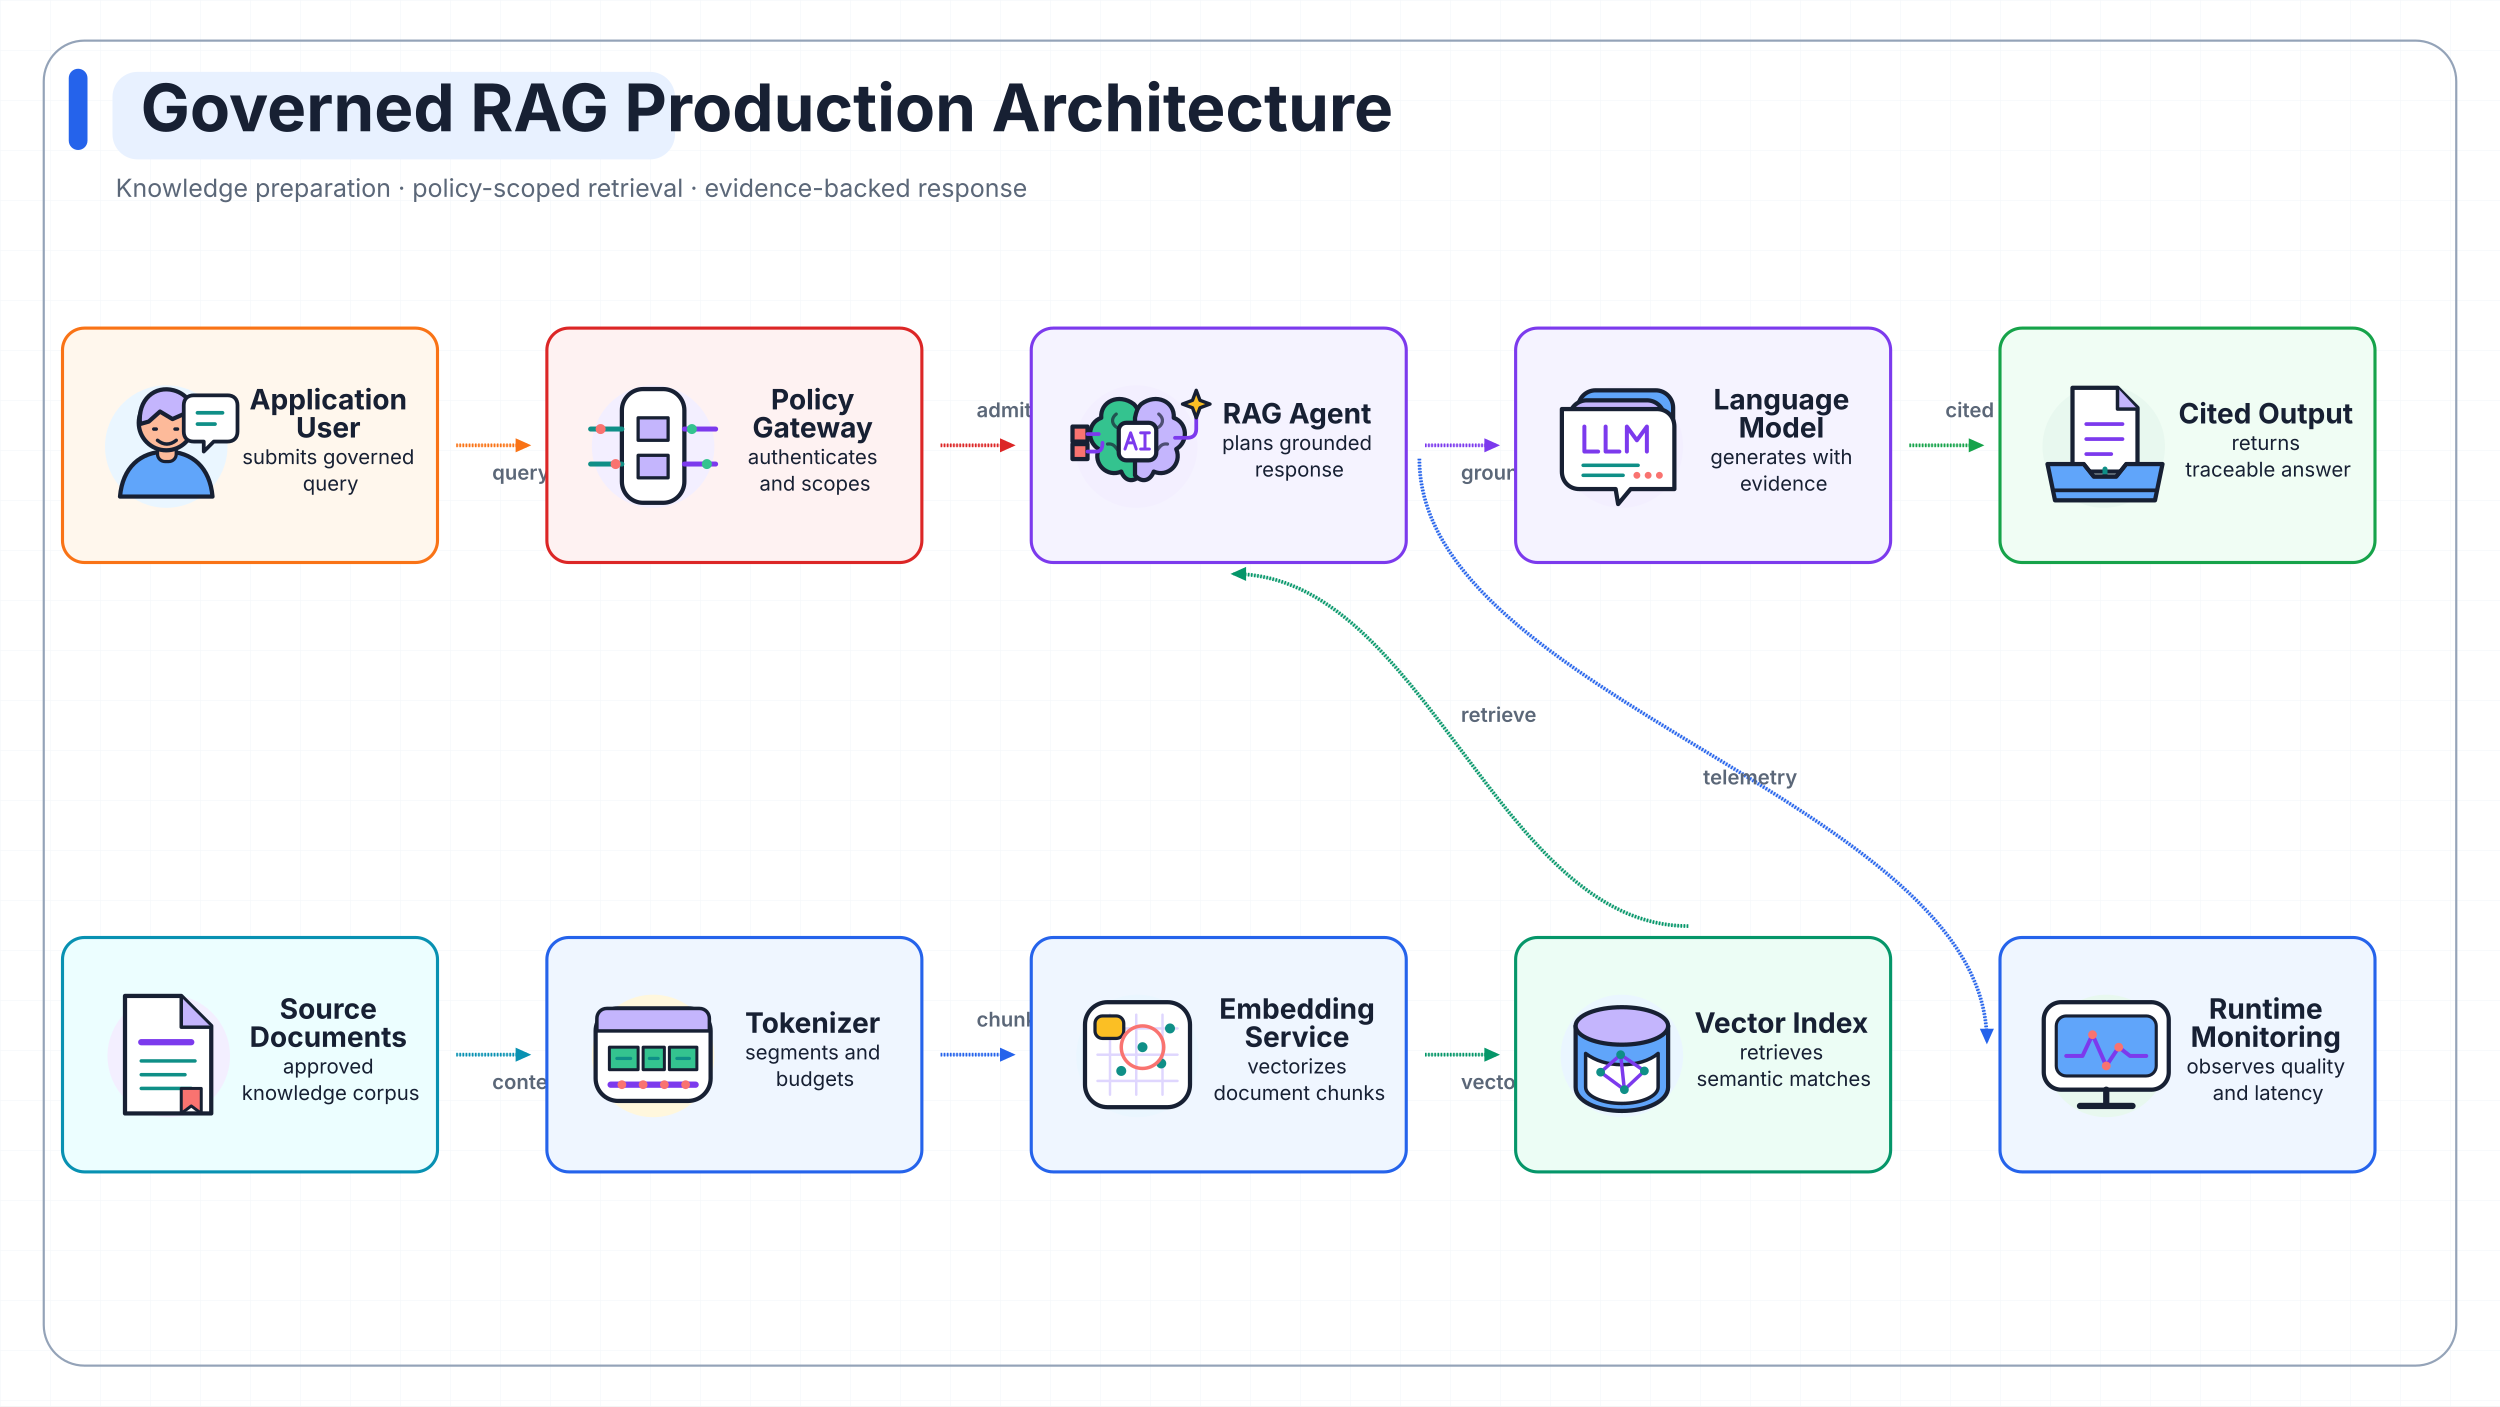
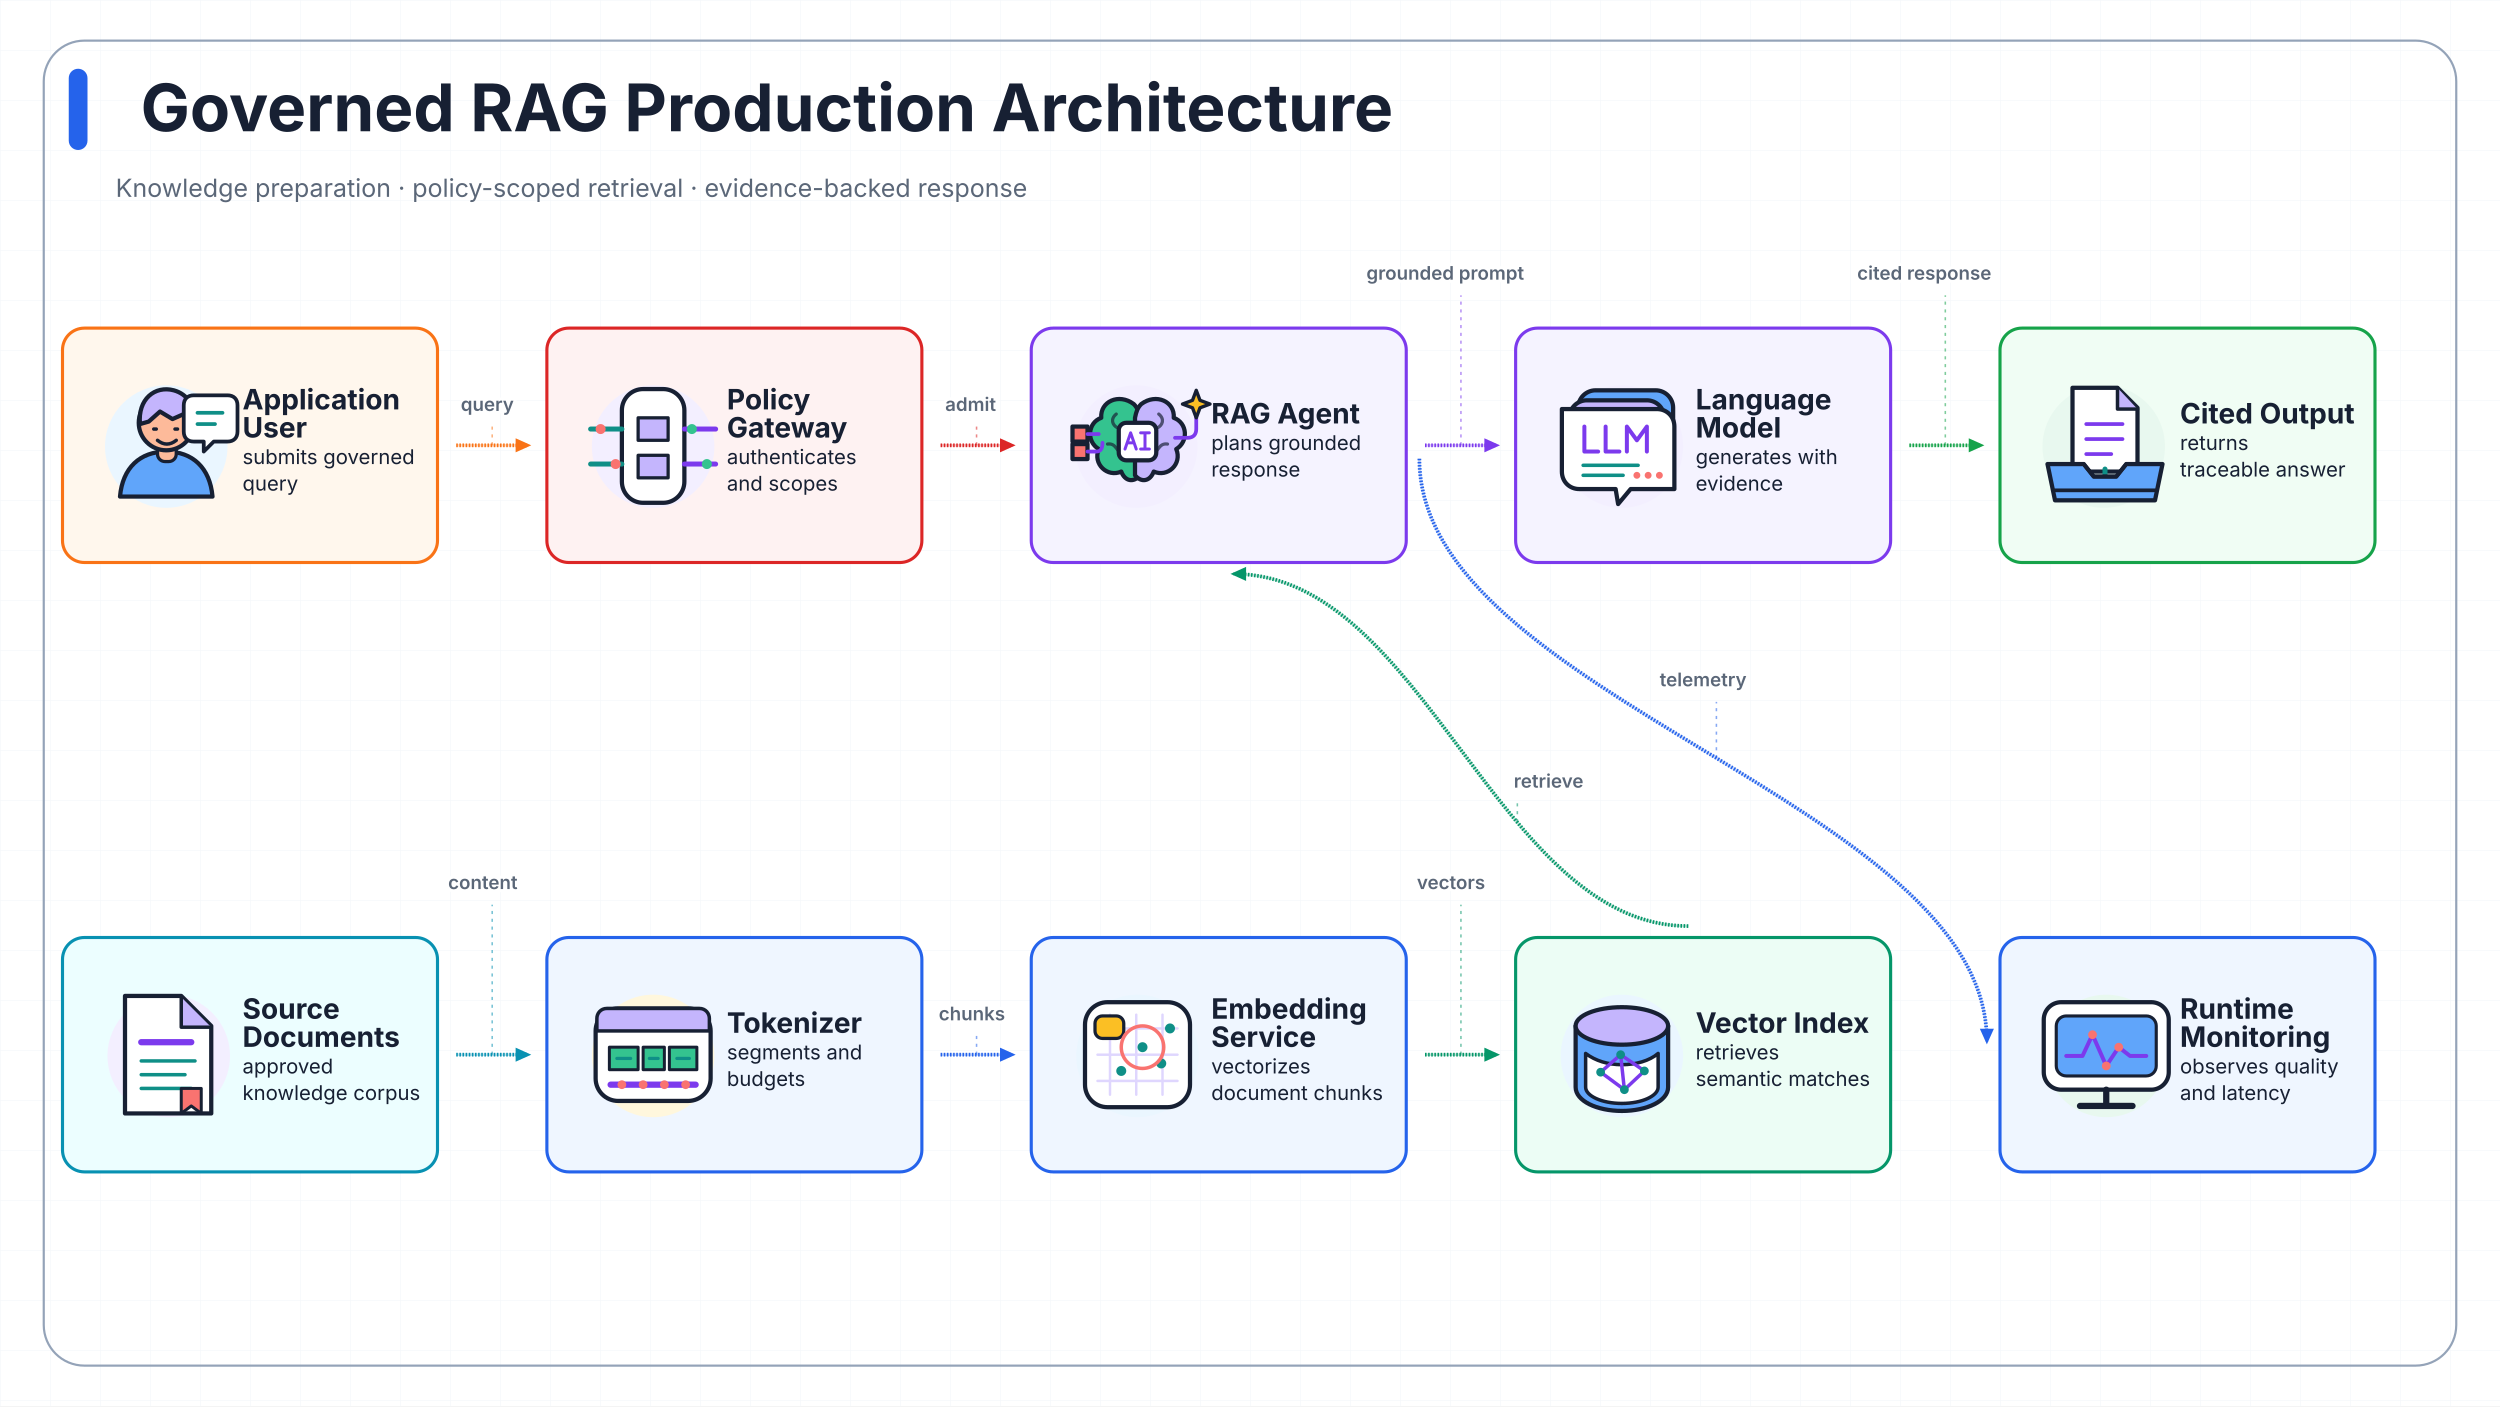
- <svg xmlns="http://www.w3.org/2000/svg" width="1600" height="900" viewBox="0 0 1600 900" role="img" aria-labelledby="diagram-title diagram-desc" data-motion-profile="showcase-v1" data-motion-sequence="staged" data-motion-edge="packet-flow" data-motion-node="icon-performance" data-motion-group="none" data-motion-title="highlight-sweep" data-motion-reduced="static" data-icon-system="illustrated" data-icon-system-version="2.5.0">
+ <svg xmlns="http://www.w3.org/2000/svg" width="1600" height="900" viewBox="0 0 1600 900" role="img" aria-labelledby="diagram-title diagram-desc" lang="en" xml:lang="en" data-locale="en" data-motion-profile="showcase-v1" data-motion-sequence="staged" data-motion-edge="packet-flow" data-motion-node="icon-performance" data-motion-group="none" data-motion-title="highlight-sweep" data-motion-reduced="static" data-icon-system="illustrated" data-icon-system-version="2.5.0">
  <style>
  .title { font: 700 42px ui-sans-serif, system-ui, -apple-system, BlinkMacSystemFont, "Segoe UI", sans-serif; letter-spacing: 0; }
  .subtitle { font: 400 16px ui-sans-serif, system-ui, -apple-system, BlinkMacSystemFont, "Segoe UI", sans-serif; }
  .node-title { font: 700 18px ui-sans-serif, system-ui, -apple-system, BlinkMacSystemFont, "Segoe UI", sans-serif; }
  .node-caption { font: 400 13px ui-sans-serif, system-ui, -apple-system, BlinkMacSystemFont, "Segoe UI", sans-serif; opacity: 0.84; }
  .group-label { font: 700 14px ui-sans-serif, system-ui, -apple-system, BlinkMacSystemFont, "Segoe UI", sans-serif; text-transform: uppercase; letter-spacing: 0.08em; }
-   .edge-label { font: 600 13px ui-sans-serif, system-ui, -apple-system, BlinkMacSystemFont, "Segoe UI", sans-serif; }
+   .edge-label { font: 600 12px ui-sans-serif, system-ui, -apple-system, BlinkMacSystemFont, "Segoe UI", sans-serif; paint-order: stroke; stroke: #ffffff; stroke-width: 4px; stroke-linejoin: round; }
  .step-label { font: 700 12px ui-sans-serif, system-ui, -apple-system, BlinkMacSystemFont, "Segoe UI", sans-serif; }
  .edge-flow { stroke-linecap: round; }
  .edge-draw, .edge-base { stroke-linecap: butt; stroke-linejoin: round; }
  .edge-particle { filter: url(#particle-glow); }
  .edge-arrow-particle { filter: url(#particle-glow); }
  .semantic-icon { vector-effect: non-scaling-stroke; }
  .semantic-icon-breathe { transform-box: fill-box; transform-origin: center; animation: semanticIconBreathe 2.8s ease-in-out infinite; }
  .icon-breathe-halo { pointer-events: none; filter: url(#particle-glow); }
  .node-glow, .node-burst { pointer-events: none; }
  #title-accent { transform-origin: 50px 70px; animation: titlePulse 4.8s ease-in-out infinite; }
  #title-highlight { transform-origin: 252px 74px; animation: titleSlide 5.6s ease-in-out infinite; }
  @keyframes titlePulse { 0%, 100% { opacity: 0.76; } 50% { opacity: 1; } }
  @keyframes titleSlide { 0%, 100% { transform: translateX(0); opacity: 0.9; } 50% { transform: translateX(8px); opacity: 1; } }
  @keyframes semanticIconBreathe { 0%, 100% { transform: scale(0.96); opacity: 0.72; } 50% { transform: scale(1.08); opacity: 1; } }
  @media (prefers-reduced-motion: reduce) {
    #title-accent, #title-highlight, .semantic-icon-breathe { animation: none; }
  }
</style>
  <rect width="100%" height="100%" fill="#ffffff" />
  <defs>
    <filter id="soft-glow" x="-40%" y="-40%" width="180%" height="180%">
      <feGaussianBlur stdDeviation="5" result="blur" />
      <feMerge>
        <feMergeNode in="blur" />
        <feMergeNode in="SourceGraphic" />
      </feMerge>
    </filter>
    <filter id="particle-glow" x="-80%" y="-80%" width="260%" height="260%">
      <feGaussianBlur stdDeviation="2.6" result="blur" />
      <feMerge>
        <feMergeNode in="blur" />
        <feMergeNode in="SourceGraphic" />
      </feMerge>
    </filter>
    <pattern id="grid" width="32" height="32" patternUnits="userSpaceOnUse">
      <path d="M 32 0 L 0 0 0 32" fill="none" stroke="#edf2f7" stroke-width="1" />
    </pattern>
  </defs>
  <rect width="100%" height="100%" fill="url(#grid)" opacity="0.52" />
  <rect x="28" y="26" width="1544" height="848" rx="26" fill="none" stroke="#94a3b8" stroke-width="1.4" opacity="1.00" />
  <rect id="title-accent" x="44" y="44" width="12" height="52" rx="6" fill="#2563eb" style="animation:none" />
-   <rect id="title-highlight" x="72" y="46" width="360" height="56" rx="16" fill="#e8f1ff" style="animation:none" />
+   <rect id="title-highlight" x="72" y="46" width="360" height="56" rx="16" fill="#e8f1ff" opacity="0" style="animation:none" />
  <text id="main-title" x="90" y="84" class="title" fill="#172033" opacity="1">
  Governed RAG Production Architecture
</text>
  <text x="74" y="126" class="subtitle" fill="#5b6778" opacity="1">
  Knowledge preparation · policy-scoped retrieval · evidence-backed response
</text>
  <defs>
    <marker id="arrow-1" markerWidth="12" markerHeight="12" viewBox="0 0 12 12" refX="9" refY="6" orient="auto" markerUnits="userSpaceOnUse">
      <path d="M 1 1.5 L 11 6 L 1 10.5 z" fill="#f97316" />
    </marker>
  </defs>
-   <g class="edge" data-role="actor">
+   <g class="edge" data-role="actor" data-source="user" data-target="gateway" data-label-placement="placed" data-expected-label="query" data-direction="forward" data-relation-id="@edge:0">
    <path class="edge-base" d="M 292.0 285.0 C 332.0 285.0, 298.0 285.0, 338.0 285.0" fill="none" stroke="#f97316" stroke-width="1.7" opacity="0.24" />
    <path class="edge-draw" d="M 292.0 285.0 C 332.0 285.0, 298.0 285.0, 338.0 285.0" fill="none" stroke="#f97316" stroke-width="2.4" pathLength="1" stroke-dasharray="1" stroke-dashoffset="0" marker-end="url(#arrow-1)" />
-     <text x="315.0" y="307.0" class="edge-label" fill="#5b6778" opacity="1">
+     <path class="edge-label-leader" d="M 315.0 285.0 L 315.0 273.0" fill="none" stroke="#f97316" stroke-width="1" stroke-dasharray="2 3" opacity="0.55" pointer-events="none" />
+     <text x="294.9" y="263.0" class="edge-label" fill="#5b6778" opacity="1">
    query
  </text>
  </g>
  <defs>
    <marker id="arrow-2" markerWidth="12" markerHeight="12" viewBox="0 0 12 12" refX="9" refY="6" orient="auto" markerUnits="userSpaceOnUse">
      <path d="M 1 1.5 L 11 6 L 1 10.5 z" fill="#dc2626" />
    </marker>
  </defs>
-   <g class="edge" data-role="risk">
+   <g class="edge" data-role="risk" data-source="gateway" data-target="agent" data-label-placement="placed" data-expected-label="admit" data-direction="forward" data-relation-id="@edge:1">
    <path class="edge-base" d="M 602.0 285.0 C 642.0 285.0, 608.0 285.0, 648.0 285.0" fill="none" stroke="#dc2626" stroke-width="1.7" opacity="0.24" />
    <path class="edge-draw" d="M 602.0 285.0 C 642.0 285.0, 608.0 285.0, 648.0 285.0" fill="none" stroke="#dc2626" stroke-width="2.4" pathLength="1" stroke-dasharray="1" stroke-dashoffset="0" marker-end="url(#arrow-2)" />
-     <text x="625.0" y="267.0" class="edge-label" fill="#5b6778" opacity="1">
+     <path class="edge-label-leader" d="M 625.0 285.0 L 625.0 273.0" fill="none" stroke="#dc2626" stroke-width="1" stroke-dasharray="2 3" opacity="0.55" pointer-events="none" />
+     <text x="604.9" y="263.0" class="edge-label" fill="#5b6778" opacity="1">
    admit
  </text>
  </g>
  <defs>
    <marker id="arrow-3" markerWidth="12" markerHeight="12" viewBox="0 0 12 12" refX="9" refY="6" orient="auto" markerUnits="userSpaceOnUse">
      <path d="M 1 1.5 L 11 6 L 1 10.5 z" fill="#7c3aed" />
    </marker>
  </defs>
-   <g class="edge" data-role="agent">
+   <g class="edge" data-role="agent" data-source="agent" data-target="model" data-label-placement="placed" data-expected-label="grounded prompt" data-direction="forward" data-relation-id="@edge:2">
    <path class="edge-base" d="M 912.0 285.0 C 952.0 285.0, 918.0 285.0, 958.0 285.0" fill="none" stroke="#7c3aed" stroke-width="1.7" opacity="0.24" />
    <path class="edge-draw" d="M 912.0 285.0 C 952.0 285.0, 918.0 285.0, 958.0 285.0" fill="none" stroke="#7c3aed" stroke-width="2.4" pathLength="1" stroke-dasharray="1" stroke-dashoffset="0" marker-end="url(#arrow-3)" />
-     <text x="935.0" y="307.0" class="edge-label" fill="#5b6778" opacity="1">
+     <path class="edge-label-leader" d="M 935.0 285.0 L 935.0 189.0" fill="none" stroke="#7c3aed" stroke-width="1" stroke-dasharray="2 3" opacity="0.55" pointer-events="none" />
+     <text x="874.5" y="179.0" class="edge-label" fill="#5b6778" opacity="1">
    grounded prompt
  </text>
  </g>
  <defs>
    <marker id="arrow-4" markerWidth="12" markerHeight="12" viewBox="0 0 12 12" refX="9" refY="6" orient="auto" markerUnits="userSpaceOnUse">
      <path d="M 1 1.5 L 11 6 L 1 10.5 z" fill="#16a34a" />
    </marker>
  </defs>
-   <g class="edge" data-role="output">
+   <g class="edge" data-role="output" data-source="model" data-target="output" data-label-placement="placed" data-expected-label="cited response" data-direction="forward" data-relation-id="@edge:3">
    <path class="edge-base" d="M 1222.0 285.0 C 1262.0 285.0, 1228.0 285.0, 1268.0 285.0" fill="none" stroke="#16a34a" stroke-width="1.7" opacity="0.24" />
    <path class="edge-draw" d="M 1222.0 285.0 C 1262.0 285.0, 1228.0 285.0, 1268.0 285.0" fill="none" stroke="#16a34a" stroke-width="2.4" pathLength="1" stroke-dasharray="1" stroke-dashoffset="0" marker-end="url(#arrow-4)" />
-     <text x="1245.0" y="267.0" class="edge-label" fill="#5b6778" opacity="1">
+     <path class="edge-label-leader" d="M 1245.0 285.0 L 1245.0 189.0" fill="none" stroke="#16a34a" stroke-width="1" stroke-dasharray="2 3" opacity="0.55" pointer-events="none" />
+     <text x="1188.6" y="179.0" class="edge-label" fill="#5b6778" opacity="1">
    cited response
  </text>
  </g>
  <defs>
    <marker id="arrow-5" markerWidth="12" markerHeight="12" viewBox="0 0 12 12" refX="9" refY="6" orient="auto" markerUnits="userSpaceOnUse">
      <path d="M 1 1.5 L 11 6 L 1 10.5 z" fill="#0891b2" />
    </marker>
  </defs>
-   <g class="edge" data-role="source">
+   <g class="edge" data-role="source" data-source="documents" data-target="tokenizer" data-label-placement="placed" data-expected-label="content" data-direction="forward" data-relation-id="@edge:4">
    <path class="edge-base" d="M 292.0 675.0 C 332.0 675.0, 298.0 675.0, 338.0 675.0" fill="none" stroke="#0891b2" stroke-width="1.7" opacity="0.24" />
    <path class="edge-draw" d="M 292.0 675.0 C 332.0 675.0, 298.0 675.0, 338.0 675.0" fill="none" stroke="#0891b2" stroke-width="2.4" pathLength="1" stroke-dasharray="1" stroke-dashoffset="0" marker-end="url(#arrow-5)" />
-     <text x="315.0" y="697.0" class="edge-label" fill="#5b6778" opacity="1">
+     <path class="edge-label-leader" d="M 315.0 675.0 L 315.0 579.0" fill="none" stroke="#0891b2" stroke-width="1" stroke-dasharray="2 3" opacity="0.55" pointer-events="none" />
+     <text x="286.8" y="569.0" class="edge-label" fill="#5b6778" opacity="1">
    content
  </text>
  </g>
  <defs>
    <marker id="arrow-6" markerWidth="12" markerHeight="12" viewBox="0 0 12 12" refX="9" refY="6" orient="auto" markerUnits="userSpaceOnUse">
      <path d="M 1 1.5 L 11 6 L 1 10.5 z" fill="#2563eb" />
    </marker>
  </defs>
-   <g class="edge" data-role="process">
+   <g class="edge" data-role="process" data-source="tokenizer" data-target="embedding" data-label-placement="placed" data-expected-label="chunks" data-direction="forward" data-relation-id="@edge:5">
    <path class="edge-base" d="M 602.0 675.0 C 642.0 675.0, 608.0 675.0, 648.0 675.0" fill="none" stroke="#2563eb" stroke-width="1.7" opacity="0.24" />
    <path class="edge-draw" d="M 602.0 675.0 C 642.0 675.0, 608.0 675.0, 648.0 675.0" fill="none" stroke="#2563eb" stroke-width="2.4" pathLength="1" stroke-dasharray="1" stroke-dashoffset="0" marker-end="url(#arrow-6)" />
-     <text x="625.0" y="657.0" class="edge-label" fill="#5b6778" opacity="1">
+     <path class="edge-label-leader" d="M 625.0 675.0 L 625.0 663.0" fill="none" stroke="#2563eb" stroke-width="1" stroke-dasharray="2 3" opacity="0.55" pointer-events="none" />
+     <text x="600.8" y="653.0" class="edge-label" fill="#5b6778" opacity="1">
    chunks
  </text>
  </g>
  <defs>
    <marker id="arrow-7" markerWidth="12" markerHeight="12" viewBox="0 0 12 12" refX="9" refY="6" orient="auto" markerUnits="userSpaceOnUse">
      <path d="M 1 1.5 L 11 6 L 1 10.5 z" fill="#059669" />
    </marker>
  </defs>
-   <g class="edge" data-role="memory">
+   <g class="edge" data-role="memory" data-source="embedding" data-target="index" data-label-placement="placed" data-expected-label="vectors" data-direction="forward" data-relation-id="@edge:6">
    <path class="edge-base" d="M 912.0 675.0 C 952.0 675.0, 918.0 675.0, 958.0 675.0" fill="none" stroke="#059669" stroke-width="1.7" opacity="0.24" />
    <path class="edge-draw" d="M 912.0 675.0 C 952.0 675.0, 918.0 675.0, 958.0 675.0" fill="none" stroke="#059669" stroke-width="2.4" pathLength="1" stroke-dasharray="1" stroke-dashoffset="0" marker-end="url(#arrow-7)" />
-     <text x="935.0" y="697.0" class="edge-label" fill="#5b6778" opacity="1">
+     <path class="edge-label-leader" d="M 935.0 675.0 L 935.0 579.0" fill="none" stroke="#059669" stroke-width="1" stroke-dasharray="2 3" opacity="0.55" pointer-events="none" />
+     <text x="906.8" y="569.0" class="edge-label" fill="#5b6778" opacity="1">
    vectors
  </text>
  </g>
  <defs>
    <marker id="arrow-8" markerWidth="12" markerHeight="12" viewBox="0 0 12 12" refX="9" refY="6" orient="auto" markerUnits="userSpaceOnUse">
      <path d="M 1 1.5 L 11 6 L 1 10.5 z" fill="#059669" />
    </marker>
  </defs>
-   <g class="edge" data-role="memory">
+   <g class="edge" data-role="memory" data-source="index" data-target="agent" data-label-placement="placed" data-expected-label="retrieve" data-direction="forward" data-relation-id="@edge:7">
    <path class="edge-base" d="M 1080.5 592.7 C 958.3 592.7, 911.7 367.3, 789.5 367.3" fill="none" stroke="#059669" stroke-width="1.7" opacity="0.24" />
    <path class="edge-draw" d="M 1080.5 592.7 C 958.3 592.7, 911.7 367.3, 789.5 367.3" fill="none" stroke="#059669" stroke-width="2.4" pathLength="1" stroke-dasharray="1" stroke-dashoffset="0" marker-end="url(#arrow-8)" />
-     <text x="935.0" y="462.0" class="edge-label" fill="#5b6778" opacity="1">
+     <path class="edge-label-leader" d="M 971.1 526.1 L 971.1 514.1" fill="none" stroke="#059669" stroke-width="1" stroke-dasharray="2 3" opacity="0.55" pointer-events="none" />
+     <text x="968.8" y="504.1" class="edge-label" fill="#5b6778" opacity="1">
    retrieve
  </text>
  </g>
  <defs>
    <marker id="arrow-9" markerWidth="12" markerHeight="12" viewBox="0 0 12 12" refX="9" refY="6" orient="auto" markerUnits="userSpaceOnUse">
      <path d="M 1 1.5 L 11 6 L 1 10.5 z" fill="#2563eb" />
    </marker>
  </defs>
-   <g class="edge" data-role="process">
+   <g class="edge" data-role="process" data-source="agent" data-target="monitoring" data-label-placement="placed" data-expected-label="telemetry" data-direction="forward" data-relation-id="@edge:8">
    <path class="edge-base" d="M 908.4 293.6 C 908.4 446.2, 1271.6 513.8, 1271.6 666.4" fill="none" stroke="#2563eb" stroke-width="1.7" opacity="0.24" />
    <path class="edge-draw" d="M 908.4 293.6 C 908.4 446.2, 1271.6 513.8, 1271.6 666.4" fill="none" stroke="#2563eb" stroke-width="2.4" pathLength="1" stroke-dasharray="1" stroke-dashoffset="0" marker-end="url(#arrow-9)" />
-     <text x="1090.0" y="502.0" class="edge-label" fill="#5b6778" opacity="1">
+     <path class="edge-label-leader" d="M 1098.5 485.2 L 1098.5 449.2" fill="none" stroke="#2563eb" stroke-width="1" stroke-dasharray="2 3" opacity="0.55" pointer-events="none" />
+     <text x="1062.2" y="439.2" class="edge-label" fill="#5b6778" opacity="1">
    telemetry
  </text>
  </g>
  <g id="node-user" class="node motion-node" data-role="actor" opacity="1">
    <rect class="node-surface" x="40.0" y="210.0" width="240.0" height="150.0" rx="14.0" fill="#fff7ed" stroke="#f97316" stroke-width="2.0" />
    <g class="semantic-icon-wrap semantic-icon-character-wrap semantic-icon-illustrated-wrap" data-icon="user" data-node-id="user" opacity="1">
      <g id="icon-user-root" class="semantic-icon semantic-icon-illustrated" data-icon-system="illustrated" data-icon-system-version="2.5.0" data-semantic-role="external-person-request-interact" data-rest-opacity="1" transform="translate(60.0 237.0) scale(0.8)">
        <g class="illustrated-character-motion-shell">
          <circle id="icon-user-wash" class="illustrated-part illustrated-wash" data-rest-opacity="1" cx="58" cy="61" r="49" fill="#eaf6ff" stroke="none" stroke-width="3.4" stroke-linecap="round" stroke-linejoin="round" />
          <path id="icon-user-portrait-body" class="illustrated-part illustrated-portrait-body" data-rest-opacity="1" d="M21 101c2-23 16-36 37-36s35 13 37 36Z" fill="#60a5fa" stroke="#172033" stroke-width="3.4" stroke-linecap="round" stroke-linejoin="round" />
          <rect id="icon-user-portrait-neck" class="illustrated-part illustrated-portrait-neck" data-rest-opacity="1" x="51" y="56" width="15" height="17" rx="6" fill="#fdba9a" stroke="#172033" stroke-width="2.6" stroke-linecap="round" stroke-linejoin="round" />
          <circle id="icon-user-portrait-head" class="illustrated-part illustrated-portrait-head" data-rest-opacity="1" cx="58" cy="42" r="22" fill="#fdba9a" stroke="#172033" stroke-width="3.4" stroke-linecap="round" stroke-linejoin="round" />
          <path id="icon-user-portrait-hair" class="illustrated-part illustrated-portrait-hair" data-rest-opacity="1" d="M37 43c-2-20 12-31 27-27 11 3 18 13 16 27l-8-8-9 4-10-6-9 8Z" fill="#c4b5fd" stroke="#172033" stroke-width="3.4" stroke-linecap="round" stroke-linejoin="round" />
          <path id="icon-user-face" class="illustrated-part illustrated-face" data-rest-opacity="1" d="M48 47h2m15 0h2M51 56c5 4 10 4 15 0" fill="none" stroke="#172033" stroke-width="2.8" stroke-linecap="round" stroke-linejoin="round" />
          <path id="icon-user-conversation-card" class="illustrated-part illustrated-conversation-card" data-rest-opacity="1" d="M80 20h27c5 0 8 3 8 8v21c0 5-3 8-8 8H96l-8 8v-8h-8c-5 0-8-3-8-8V28c0-5 3-8 8-8Z" fill="#ffffff" stroke="#172033" stroke-width="3" stroke-linecap="round" stroke-linejoin="round" />
          <path id="icon-user-conversation-lines" class="illustrated-part illustrated-conversation-lines" data-rest-opacity="1" d="M83 34h20M83 43h14" fill="none" stroke="#0f8f87" stroke-width="3" stroke-linecap="round" stroke-linejoin="round" />
        </g>
      </g>
    </g>
-     <text x="211.6" y="262.0" class="node-text-block" text-anchor="middle" fill="#172033">
-       <tspan x="211.6" dy="0" class="node-title" textLength="104.8" lengthAdjust="spacingAndGlyphs">Application</tspan>
-       <tspan x="211.6" dy="18" class="node-title">User</tspan>
-       <tspan x="211.6" dy="17" class="node-caption" textLength="104.8" lengthAdjust="spacingAndGlyphs">submits governed</tspan>
-       <tspan x="211.6" dy="17" class="node-caption">query</tspan>
+     <text x="155.2" y="262.0" class="node-text-block" text-anchor="start" fill="#172033">
+       <tspan x="155.2" dy="0" class="node-title" textLength="104.8" lengthAdjust="spacingAndGlyphs">Application</tspan>
+       <tspan x="155.2" dy="18" class="node-title">User</tspan>
+       <tspan x="155.2" dy="17" class="node-caption" textLength="104.8" lengthAdjust="spacingAndGlyphs">submits governed</tspan>
+       <tspan x="155.2" dy="17" class="node-caption">query</tspan>
    </text>
  </g>
  <g id="node-gateway" class="node motion-node" data-role="risk" opacity="1">
    <rect class="node-surface" x="350.0" y="210.0" width="240.0" height="150.0" rx="14.0" fill="#fef2f2" stroke="#dc2626" stroke-width="2.0" />
    <g class="semantic-icon-wrap semantic-icon-character-wrap semantic-icon-illustrated-wrap" data-icon="gateway" data-node-id="gateway" opacity="1">
      <g id="icon-gateway-root" class="semantic-icon semantic-icon-illustrated" data-icon-system="illustrated" data-icon-system-version="2.5.0" data-semantic-role="traffic-admit-route-mediate" data-rest-opacity="1" transform="translate(370.0 237.0) scale(0.8)">
        <g class="illustrated-character-motion-shell">
          <circle id="icon-gateway-wash" class="illustrated-part illustrated-wash" data-rest-opacity="1" cx="60" cy="61" r="49" fill="#f3efff" stroke="none" stroke-width="3.4" stroke-linecap="round" stroke-linejoin="round" />
          <rect id="icon-gateway-boundary-appliance" class="illustrated-part illustrated-boundary-appliance" data-rest-opacity="1" x="35" y="15" width="50" height="91" rx="17" fill="#ffffff" stroke="#172033" stroke-width="3.4" stroke-linecap="round" stroke-linejoin="round" />
          <path id="icon-gateway-policy-core" class="illustrated-part illustrated-policy-core" data-rest-opacity="1" d="M48 38h24v18H48Zm0 30h24v18H48Z" fill="#c4b5fd" stroke="#172033" stroke-width="2.6" stroke-linecap="round" stroke-linejoin="round" />
          <path id="icon-gateway-inbound-lanes" class="illustrated-part illustrated-inbound-lanes" data-rest-opacity="1" d="M10 47h25M10 75h25" fill="none" stroke="#0f8f87" stroke-width="4" stroke-linecap="round" stroke-linejoin="round" />
          <path id="icon-gateway-outbound-lanes" class="illustrated-part illustrated-outbound-lanes" data-rest-opacity="1" d="M85 47h25M85 75h25" fill="none" stroke="#7c3aed" stroke-width="4" stroke-linecap="round" stroke-linejoin="round" />
          <path id="icon-gateway-request-packets" class="illustrated-part illustrated-request-packets" data-rest-opacity="1" d="M18 47h0m12 28h0" fill="none" stroke="#f97370" stroke-width="8" stroke-linecap="round" stroke-linejoin="round" />
          <path id="icon-gateway-response-packets" class="illustrated-part illustrated-response-packets" data-rest-opacity="1" d="M91 47h0m12 28h0" fill="none" stroke="#34c38f" stroke-width="8" stroke-linecap="round" stroke-linejoin="round" />
        </g>
      </g>
    </g>
-     <text x="521.6" y="262.0" class="node-text-block" text-anchor="middle" fill="#172033">
-       <tspan x="521.6" dy="0" class="node-title">Policy</tspan>
-       <tspan x="521.6" dy="18" class="node-title">Gateway</tspan>
-       <tspan x="521.6" dy="17" class="node-caption">authenticates</tspan>
-       <tspan x="521.6" dy="17" class="node-caption">and scopes</tspan>
+     <text x="465.2" y="262.0" class="node-text-block" text-anchor="start" fill="#172033">
+       <tspan x="465.2" dy="0" class="node-title">Policy</tspan>
+       <tspan x="465.2" dy="18" class="node-title">Gateway</tspan>
+       <tspan x="465.2" dy="17" class="node-caption">authenticates</tspan>
+       <tspan x="465.2" dy="17" class="node-caption">and scopes</tspan>
    </text>
  </g>
  <g id="node-agent" class="node motion-node" data-role="agent" opacity="1">
    <rect class="node-surface" x="660.0" y="210.0" width="240.0" height="150.0" rx="14.0" fill="#f5f3ff" stroke="#7c3aed" stroke-width="2.0" />
    <g class="semantic-icon-wrap semantic-icon-character-wrap semantic-icon-illustrated-wrap" data-icon="agent" data-node-id="agent" opacity="1">
      <g id="icon-agent-root" class="semantic-icon semantic-icon-illustrated" data-icon-system="illustrated" data-icon-system-version="2.5.0" data-semantic-role="input-reason-result" data-rest-opacity="1" transform="translate(680.0 237.0) scale(0.8)">
        <g class="illustrated-character-motion-shell">
          <circle id="icon-agent-wash" class="illustrated-part illustrated-wash" data-rest-opacity="1" cx="59" cy="61" r="49" fill="#f3efff" stroke="none" stroke-width="3.4" stroke-linecap="round" stroke-linejoin="round" />
          <path id="icon-agent-brain-left" class="illustrated-part illustrated-brain-left" data-rest-opacity="1" d="M57 27C45 18 30 25 31 38c-11 4-12 19-2 25-5 12 7 23 18 18 3 8 10 9 15 3V38c-1-5-2-8-5-11Z" fill="#34c38f" stroke="#172033" stroke-width="3.4" stroke-linecap="round" stroke-linejoin="round" />
          <path id="icon-agent-brain-right" class="illustrated-part illustrated-brain-right" data-rest-opacity="1" d="M63 27c12-9 27-2 26 11 11 4 12 19 2 25 5 12-7 23-18 18-3 8-10 9-15 3V38c1-5 2-8 5-11Z" fill="#c4b5fd" stroke="#172033" stroke-width="3.4" stroke-linecap="round" stroke-linejoin="round" />
          <path id="icon-agent-brain-detail" class="illustrated-part illustrated-brain-detail" data-rest-opacity="0.68" d="M43 35c-5 4-3 9 1 11m-8 13c7-1 7 6 12 8m29-32c5 4 3 9-1 11m8 13c-7-1-7 6-12 8" opacity="0.68" fill="none" stroke="#172033" stroke-width="2.6" stroke-linecap="round" stroke-linejoin="round" />
          <rect id="icon-agent-processor" class="illustrated-part illustrated-processor" data-rest-opacity="1" x="45" y="42" width="30" height="30" rx="6" fill="#ffffff" stroke="#172033" stroke-width="3.4" stroke-linecap="round" stroke-linejoin="round" />
          <path id="icon-agent-processor-core" class="illustrated-part illustrated-processor-core" data-rest-opacity="1" d="M50 63l4.5-13L59 63m-7.3-5h5.6M62.5 50h7m-3.5 0v13m-3.5 0h7" fill="none" stroke="#7c3aed" stroke-width="2.4" stroke-linecap="round" stroke-linejoin="round" />
          <path id="icon-agent-input-nodes" class="illustrated-part illustrated-input-nodes" data-rest-opacity="1" d="M8 45h12v12H8Zm0 26h12V59H8Z" fill="#f97370" stroke="#172033" stroke-width="3.4" stroke-linecap="round" stroke-linejoin="round" />
          <path id="icon-agent-input-path" class="illustrated-part illustrated-input-path" data-rest-opacity="1" d="M20 51h9m-9 14h7c4 0 5-3 5-7" fill="none" stroke="#7c3aed" stroke-width="3" stroke-linecap="round" stroke-linejoin="round" />
          <path id="icon-agent-output-path" class="illustrated-part illustrated-output-path" data-rest-opacity="1" d="M90 54h10c5 0 7-3 7-7V35" fill="none" stroke="#7c3aed" stroke-width="3" stroke-linecap="round" stroke-linejoin="round" />
          <path id="icon-agent-result" class="illustrated-part illustrated-result" data-rest-opacity="1" d="M107 16l3 8 8 3-8 3-3 8-3-8-8-3 8-3Z" fill="#fbbf24" stroke="#172033" stroke-width="2.7" stroke-linecap="round" stroke-linejoin="round" />
        </g>
      </g>
    </g>
-     <text x="831.6" y="271.0" class="node-text-block" text-anchor="middle" fill="#172033">
-       <tspan x="831.6" dy="0" class="node-title">RAG Agent</tspan>
-       <tspan x="831.6" dy="17" class="node-caption" textLength="104.8" lengthAdjust="spacingAndGlyphs">plans grounded</tspan>
-       <tspan x="831.6" dy="17" class="node-caption">response</tspan>
+     <text x="775.2" y="271.0" class="node-text-block" text-anchor="start" fill="#172033">
+       <tspan x="775.2" dy="0" class="node-title">RAG Agent</tspan>
+       <tspan x="775.2" dy="17" class="node-caption" textLength="104.8" lengthAdjust="spacingAndGlyphs">plans grounded</tspan>
+       <tspan x="775.2" dy="17" class="node-caption">response</tspan>
    </text>
  </g>
  <g id="node-model" class="node motion-node" data-role="agent" opacity="1">
    <rect class="node-surface" x="970.0" y="210.0" width="240.0" height="150.0" rx="14.0" fill="#f5f3ff" stroke="#7c3aed" stroke-width="2.0" />
    <g class="semantic-icon-wrap semantic-icon-character-wrap semantic-icon-illustrated-wrap" data-icon="llm" data-node-id="model" opacity="1">
      <g id="icon-model-root" class="semantic-icon semantic-icon-illustrated" data-icon-system="illustrated" data-icon-system-version="2.5.0" data-semantic-role="language-context-transform-generate" data-rest-opacity="1" transform="translate(990.0 237.0) scale(0.8)">
        <g class="illustrated-character-motion-shell">
          <circle id="icon-model-wash" class="illustrated-part illustrated-wash" data-rest-opacity="1" cx="60" cy="61" r="49" fill="#f3efff" stroke="none" stroke-width="3.4" stroke-linecap="round" stroke-linejoin="round" />
          <rect id="icon-model-context-back" class="illustrated-part illustrated-context-back" data-rest-opacity="1" x="25" y="16" width="76" height="70" rx="14" fill="#60a5fa" stroke="#172033" stroke-width="3.4" stroke-linecap="round" stroke-linejoin="round" />
          <rect id="icon-model-context-mid" class="illustrated-part illustrated-context-mid" data-rest-opacity="1" x="18" y="24" width="76" height="70" rx="14" fill="#c4b5fd" stroke="#172033" stroke-width="3.4" stroke-linecap="round" stroke-linejoin="round" />
          <path id="icon-model-model-shell" class="illustrated-part illustrated-model-shell" data-rest-opacity="1" d="M12 31h76c8 0 14 6 14 14v50H67l-10 12-2-12H26c-8 0-14-6-14-14Z" fill="#ffffff" stroke="#172033" stroke-width="3.4" stroke-linecap="round" stroke-linejoin="round" />
          <path id="icon-model-model-mark" class="illustrated-part illustrated-model-mark" data-rest-opacity="1" d="M30 45v20h11M47 45v20h11M64 65V45l8 11 8-11v20" fill="none" stroke="#7c3aed" stroke-width="3.2" stroke-linecap="round" stroke-linejoin="round" />
          <path id="icon-model-token-lines" class="illustrated-part illustrated-token-lines" data-rest-opacity="1" d="M29 76h44M29 84h32" fill="none" stroke="#0f8f87" stroke-width="2.8" stroke-linecap="round" stroke-linejoin="round" />
          <path id="icon-model-completion-dots" class="illustrated-part illustrated-completion-dots" data-rest-opacity="1" d="M72 84h0m9 0h0m9 0h0" fill="none" stroke="#f97370" stroke-width="5.5" stroke-linecap="round" stroke-linejoin="round" />
        </g>
      </g>
    </g>
-     <text x="1141.6" y="262.0" class="node-text-block" text-anchor="middle" fill="#172033">
-       <tspan x="1141.6" dy="0" class="node-title">Language</tspan>
-       <tspan x="1141.6" dy="18" class="node-title">Model</tspan>
-       <tspan x="1141.6" dy="17" class="node-caption" textLength="104.8" lengthAdjust="spacingAndGlyphs">generates with</tspan>
-       <tspan x="1141.6" dy="17" class="node-caption">evidence</tspan>
+     <text x="1085.2" y="262.0" class="node-text-block" text-anchor="start" fill="#172033">
+       <tspan x="1085.2" dy="0" class="node-title">Language</tspan>
+       <tspan x="1085.2" dy="18" class="node-title">Model</tspan>
+       <tspan x="1085.2" dy="17" class="node-caption" textLength="104.8" lengthAdjust="spacingAndGlyphs">generates with</tspan>
+       <tspan x="1085.2" dy="17" class="node-caption">evidence</tspan>
    </text>
  </g>
  <g id="node-output" class="node motion-node" data-role="output" opacity="1">
    <rect class="node-surface" x="1280.0" y="210.0" width="240.0" height="150.0" rx="14.0" fill="#f0fdf4" stroke="#16a34a" stroke-width="2.0" />
    <g class="semantic-icon-wrap semantic-icon-character-wrap semantic-icon-illustrated-wrap" data-icon="output" data-node-id="output" opacity="1">
      <g id="icon-output-root" class="semantic-icon semantic-icon-illustrated" data-icon-system="illustrated" data-icon-system-version="2.5.0" data-semantic-role="artifact-deliver-confirm" data-rest-opacity="1" transform="translate(1300.0 237.0) scale(0.8)">
        <g class="illustrated-character-motion-shell">
          <circle id="icon-output-wash" class="illustrated-part illustrated-wash" data-rest-opacity="1" cx="58" cy="61" r="49" fill="#e8f8ef" stroke="none" stroke-width="3.4" stroke-linecap="round" stroke-linejoin="round" />
          <path id="icon-output-artifact-card" class="illustrated-part illustrated-artifact-card" data-rest-opacity="1" d="M33 14h36l16 16v51H33Z" fill="#ffffff" stroke="#172033" stroke-width="3.4" stroke-linecap="round" stroke-linejoin="round" />
          <path id="icon-output-artifact-corner" class="illustrated-part illustrated-artifact-corner" data-rest-opacity="1" d="M69 14v17h16" fill="#c4b5fd" stroke="#172033" stroke-width="2.8" stroke-linecap="round" stroke-linejoin="round" />
          <path id="icon-output-artifact-lines" class="illustrated-part illustrated-artifact-lines" data-rest-opacity="1" d="M44 43h29M44 55h29M44 67h20" fill="none" stroke="#7c3aed" stroke-width="3" stroke-linecap="round" stroke-linejoin="round" />
          <path id="icon-output-emergence-track" class="illustrated-part illustrated-emergence-track" data-rest-opacity="1" d="M59 79v17" fill="none" stroke="#0f8f87" stroke-width="4" stroke-linecap="round" stroke-linejoin="round" />
          <path id="icon-output-delivery-tray" class="illustrated-part illustrated-delivery-tray" data-rest-opacity="1" d="M13 75h29l8 10h18l8-10h29l-6 29H19Z" fill="#60a5fa" stroke="#172033" stroke-width="3.4" stroke-linecap="round" stroke-linejoin="round" />
          <path id="icon-output-delivery-lip" class="illustrated-part illustrated-delivery-lip" data-rest-opacity="1" d="M19 96h80M42 75l8 10h18l8-10" fill="none" stroke="#172033" stroke-width="3" stroke-linecap="round" stroke-linejoin="round" />
        </g>
      </g>
    </g>
-     <text x="1451.6" y="271.0" class="node-text-block" text-anchor="middle" fill="#172033">
-       <tspan x="1451.6" dy="0" class="node-title" textLength="104.8" lengthAdjust="spacingAndGlyphs">Cited Output</tspan>
-       <tspan x="1451.6" dy="17" class="node-caption">returns</tspan>
-       <tspan x="1451.6" dy="17" class="node-caption" textLength="104.8" lengthAdjust="spacingAndGlyphs">traceable answer</tspan>
+     <text x="1395.2" y="271.0" class="node-text-block" text-anchor="start" fill="#172033">
+       <tspan x="1395.2" dy="0" class="node-title" textLength="104.8" lengthAdjust="spacingAndGlyphs">Cited Output</tspan>
+       <tspan x="1395.2" dy="17" class="node-caption">returns</tspan>
+       <tspan x="1395.2" dy="17" class="node-caption" textLength="104.8" lengthAdjust="spacingAndGlyphs">traceable answer</tspan>
    </text>
  </g>
  <g id="node-documents" class="node motion-node" data-role="source" opacity="1">
    <rect class="node-surface" x="40.0" y="600.0" width="240.0" height="150.0" rx="14.0" fill="#ecfeff" stroke="#0891b2" stroke-width="2.0" />
    <g class="semantic-icon-wrap semantic-icon-character-wrap semantic-icon-illustrated-wrap" data-icon="document" data-node-id="documents" opacity="1">
      <g id="icon-documents-root" class="semantic-icon semantic-icon-illustrated" data-icon-system="illustrated" data-icon-system-version="2.5.0" data-semantic-role="document-author-read-reference" data-rest-opacity="1" transform="translate(60.0 627.0) scale(0.8)">
        <g class="illustrated-character-motion-shell">
          <circle id="icon-documents-wash" class="illustrated-part illustrated-wash" data-rest-opacity="1" cx="60" cy="61" r="49" fill="#f3efff" stroke="none" stroke-width="3.4" stroke-linecap="round" stroke-linejoin="round" />
          <path id="icon-documents-page" class="illustrated-part illustrated-page" data-rest-opacity="1" d="M25 13h45l24 24v70H25Z" fill="#ffffff" stroke="#172033" stroke-width="3.4" stroke-linecap="round" stroke-linejoin="round" />
          <path id="icon-documents-page-corner" class="illustrated-part illustrated-page-corner" data-rest-opacity="1" d="M70 14v24h24" fill="#c4b5fd" stroke="#172033" stroke-width="2.8" stroke-linecap="round" stroke-linejoin="round" />
          <path id="icon-documents-title-line" class="illustrated-part illustrated-title-line" data-rest-opacity="1" d="M38 50h40" fill="none" stroke="#7c3aed" stroke-width="5" stroke-linecap="round" stroke-linejoin="round" />
          <path id="icon-documents-body-lines" class="illustrated-part illustrated-body-lines" data-rest-opacity="1" d="M38 65h43M38 76h35M38 87h40" fill="none" stroke="#0f8f87" stroke-width="2.8" stroke-linecap="round" stroke-linejoin="round" />
          <path id="icon-documents-reference-tab" class="illustrated-part illustrated-reference-tab" data-rest-opacity="1" d="M70 87v20l8-6 8 6V87Z" fill="#f97370" stroke="#172033" stroke-width="2.4" stroke-linecap="round" stroke-linejoin="round" />
        </g>
      </g>
    </g>
-     <text x="211.6" y="652.0" class="node-text-block" text-anchor="middle" fill="#172033">
-       <tspan x="211.6" dy="0" class="node-title">Source</tspan>
-       <tspan x="211.6" dy="18" class="node-title">Documents</tspan>
-       <tspan x="211.6" dy="17" class="node-caption">approved</tspan>
-       <tspan x="211.6" dy="17" class="node-caption" textLength="104.8" lengthAdjust="spacingAndGlyphs">knowledge corpus</tspan>
+     <text x="155.2" y="652.0" class="node-text-block" text-anchor="start" fill="#172033">
+       <tspan x="155.2" dy="0" class="node-title">Source</tspan>
+       <tspan x="155.2" dy="18" class="node-title">Documents</tspan>
+       <tspan x="155.2" dy="17" class="node-caption">approved</tspan>
+       <tspan x="155.2" dy="17" class="node-caption" textLength="104.8" lengthAdjust="spacingAndGlyphs">knowledge corpus</tspan>
    </text>
  </g>
  <g id="node-tokenizer" class="node motion-node" data-role="process" opacity="1">
    <rect class="node-surface" x="350.0" y="600.0" width="240.0" height="150.0" rx="14.0" fill="#eff6ff" stroke="#2563eb" stroke-width="2.0" />
    <g class="semantic-icon-wrap semantic-icon-character-wrap semantic-icon-illustrated-wrap" data-icon="token" data-node-id="tokenizer" opacity="1">
      <g id="icon-tokenizer-root" class="semantic-icon semantic-icon-illustrated" data-icon-system="illustrated" data-icon-system-version="2.5.0" data-semantic-role="tokenize-count-budget-consume" data-rest-opacity="1" transform="translate(370.0 627.0) scale(0.8)">
        <g class="illustrated-character-motion-shell">
          <circle id="icon-tokenizer-wash" class="illustrated-part illustrated-wash" data-rest-opacity="1" cx="60" cy="61" r="49" fill="#fff7dd" stroke="none" stroke-width="3.4" stroke-linecap="round" stroke-linejoin="round" />
          <rect id="icon-tokenizer-tokenizer-shell" class="illustrated-part illustrated-tokenizer-shell" data-rest-opacity="1" x="14" y="23" width="92" height="74" rx="18" fill="#ffffff" stroke="#172033" stroke-width="3.4" stroke-linecap="round" stroke-linejoin="round" />
          <path id="icon-tokenizer-context-strip" class="illustrated-part illustrated-context-strip" data-rest-opacity="1" d="M15 41h90V31c0-4-3-8-8-8H23c-5 0-8 4-8 8Z" fill="#c4b5fd" stroke="#172033" stroke-width="2.8" stroke-linecap="round" stroke-linejoin="round" />
          <path id="icon-tokenizer-token-segments" class="illustrated-part illustrated-token-segments" data-rest-opacity="1" d="M25 54h23v18H25Zm27 0h17v18H52Zm21 0h22v18H73Z" fill="#34c38f" stroke="#172033" stroke-width="2.4" stroke-linecap="round" stroke-linejoin="round" />
          <path id="icon-tokenizer-segment-glyphs" class="illustrated-part illustrated-segment-glyphs" data-rest-opacity="1" d="M31 63h11M57 63h7M79 63h10" fill="none" stroke="#0f8f87" stroke-width="2.6" stroke-linecap="round" stroke-linejoin="round" />
          <path id="icon-tokenizer-budget-rail" class="illustrated-part illustrated-budget-rail" data-rest-opacity="1" d="M26 84h68" fill="none" stroke="#7c3aed" stroke-width="5" stroke-linecap="round" stroke-linejoin="round" />
          <path id="icon-tokenizer-budget-slots" class="illustrated-part illustrated-budget-slots" data-rest-opacity="1" d="M35 84h0m17 0h0m17 0h0m17 0h0" fill="none" stroke="#f97370" stroke-width="7" stroke-linecap="round" stroke-linejoin="round" />
        </g>
      </g>
    </g>
-     <text x="521.6" y="661.0" class="node-text-block" text-anchor="middle" fill="#172033">
-       <tspan x="521.6" dy="0" class="node-title">Tokenizer</tspan>
-       <tspan x="521.6" dy="17" class="node-caption">segments and</tspan>
-       <tspan x="521.6" dy="17" class="node-caption">budgets</tspan>
+     <text x="465.2" y="661.0" class="node-text-block" text-anchor="start" fill="#172033">
+       <tspan x="465.2" dy="0" class="node-title">Tokenizer</tspan>
+       <tspan x="465.2" dy="17" class="node-caption">segments and</tspan>
+       <tspan x="465.2" dy="17" class="node-caption">budgets</tspan>
    </text>
  </g>
  <g id="node-embedding" class="node motion-node" data-role="process" opacity="1">
    <rect class="node-surface" x="660.0" y="600.0" width="240.0" height="150.0" rx="14.0" fill="#eff6ff" stroke="#2563eb" stroke-width="2.0" />
    <g class="semantic-icon-wrap semantic-icon-character-wrap semantic-icon-illustrated-wrap" data-icon="embedding" data-node-id="embedding" opacity="1">
      <g id="icon-embedding-root" class="semantic-icon semantic-icon-illustrated" data-icon-system="illustrated" data-icon-system-version="2.5.0" data-semantic-role="content-vectorize-position-compare" data-rest-opacity="1" transform="translate(680.0 627.0) scale(0.8)">
        <g class="illustrated-character-motion-shell">
          <circle id="icon-embedding-wash" class="illustrated-part illustrated-wash" data-rest-opacity="1" cx="60" cy="61" r="49" fill="#eaf6ff" stroke="none" stroke-width="3.4" stroke-linecap="round" stroke-linejoin="round" />
          <rect id="icon-embedding-vector-field" class="illustrated-part illustrated-vector-field" data-rest-opacity="1" x="18" y="18" width="84" height="84" rx="18" fill="#ffffff" stroke="#172033" stroke-width="3.4" stroke-linecap="round" stroke-linejoin="round" />
          <path id="icon-embedding-coordinate-grid" class="illustrated-part illustrated-coordinate-grid" data-rest-opacity="0.55" d="M38 28v64M59 28v64M80 28v64M28 39h64M28 60h64M28 81h64" opacity="0.55" fill="none" stroke="#c4b5fd" stroke-width="2" stroke-linecap="round" stroke-linejoin="round" />
          <rect id="icon-embedding-source-token" class="illustrated-part illustrated-source-token" data-rest-opacity="1" x="26" y="29" width="23" height="18" rx="6" fill="#fbbf24" stroke="#172033" stroke-width="2.6" stroke-linecap="round" stroke-linejoin="round" />
          <path id="icon-embedding-vector-beads" class="illustrated-part illustrated-vector-beads" data-rest-opacity="1" d="M47 73h0M64 54h0M79 67h0M86 39h0" fill="none" stroke="#0f8f87" stroke-width="8" stroke-linecap="round" stroke-linejoin="round" />
          <circle id="icon-embedding-similarity-ring" class="illustrated-part illustrated-similarity-ring" data-rest-opacity="1" cx="64" cy="54" r="17" fill="none" stroke="#f97370" stroke-width="2.8" stroke-linecap="round" stroke-linejoin="round" />
        </g>
      </g>
    </g>
-     <text x="831.6" y="652.0" class="node-text-block" text-anchor="middle" fill="#172033">
-       <tspan x="831.6" dy="0" class="node-title">Embedding</tspan>
-       <tspan x="831.6" dy="18" class="node-title">Service</tspan>
-       <tspan x="831.6" dy="17" class="node-caption">vectorizes</tspan>
-       <tspan x="831.6" dy="17" class="node-caption" textLength="104.8" lengthAdjust="spacingAndGlyphs">document chunks</tspan>
+     <text x="775.2" y="652.0" class="node-text-block" text-anchor="start" fill="#172033">
+       <tspan x="775.2" dy="0" class="node-title">Embedding</tspan>
+       <tspan x="775.2" dy="18" class="node-title">Service</tspan>
+       <tspan x="775.2" dy="17" class="node-caption">vectorizes</tspan>
+       <tspan x="775.2" dy="17" class="node-caption" textLength="104.8" lengthAdjust="spacingAndGlyphs">document chunks</tspan>
    </text>
  </g>
  <g id="node-index" class="node motion-node" data-role="memory" opacity="1">
    <rect class="node-surface" x="970.0" y="600.0" width="240.0" height="150.0" rx="14.0" fill="#ecfdf5" stroke="#059669" stroke-width="2.0" />
    <g class="semantic-icon-wrap semantic-icon-character-wrap semantic-icon-illustrated-wrap" data-icon="vector-database" data-node-id="index" opacity="1">
      <g id="icon-index-root" class="semantic-icon semantic-icon-illustrated" data-icon-system="illustrated" data-icon-system-version="2.5.0" data-semantic-role="vector-embed-index-retrieve" data-rest-opacity="1" transform="translate(990.0 627.0) scale(0.8)">
        <g class="illustrated-character-motion-shell">
          <circle id="icon-index-wash" class="illustrated-part illustrated-wash" data-rest-opacity="1" cx="60" cy="61" r="49" fill="#eaf6ff" stroke="none" stroke-width="3.4" stroke-linecap="round" stroke-linejoin="round" />
          <path id="icon-index-vector-store-body" class="illustrated-part illustrated-vector-store-body" data-rest-opacity="1" d="M23 37v49c0 11 17 19 37 19s37-8 37-19V37Z" fill="#60a5fa" stroke="#172033" stroke-width="3.4" stroke-linecap="round" stroke-linejoin="round" />
          <ellipse id="icon-index-vector-store-top" class="illustrated-part illustrated-vector-store-top" data-rest-opacity="1" cx="60" cy="37" rx="37" ry="15" fill="#c4b5fd" stroke="#172033" stroke-width="3.4" stroke-linecap="round" stroke-linejoin="round" />
          <path id="icon-index-vector-field" class="illustrated-part illustrated-vector-field" data-rest-opacity="1" d="M31 59c8 6 18 9 29 9s22-3 29-9v27c0 7-13 13-29 13S31 93 31 86Z" fill="#ffffff" stroke="#172033" stroke-width="2.8" stroke-linecap="round" stroke-linejoin="round" />
          <path id="icon-index-vector-links" class="illustrated-part illustrated-vector-links" data-rest-opacity="1" d="M43 74 59 60l19 13-16 15-19-14m16-14 3 28" fill="none" stroke="#7c3aed" stroke-width="2.8" stroke-linecap="round" stroke-linejoin="round" />
          <path id="icon-index-vector-points" class="illustrated-part illustrated-vector-points" data-rest-opacity="1" d="M43 74h0M59 60h0M78 73h0M62 88h0" fill="none" stroke="#0f8f87" stroke-width="7" stroke-linecap="round" stroke-linejoin="round" />
        </g>
      </g>
    </g>
-     <text x="1141.6" y="661.0" class="node-text-block" text-anchor="middle" fill="#172033">
-       <tspan x="1141.6" dy="0" class="node-title" textLength="104.8" lengthAdjust="spacingAndGlyphs">Vector Index</tspan>
-       <tspan x="1141.6" dy="17" class="node-caption">retrieves</tspan>
-       <tspan x="1141.6" dy="17" class="node-caption" textLength="104.8" lengthAdjust="spacingAndGlyphs">semantic matches</tspan>
+     <text x="1085.2" y="661.0" class="node-text-block" text-anchor="start" fill="#172033">
+       <tspan x="1085.2" dy="0" class="node-title" textLength="104.8" lengthAdjust="spacingAndGlyphs">Vector Index</tspan>
+       <tspan x="1085.2" dy="17" class="node-caption">retrieves</tspan>
+       <tspan x="1085.2" dy="17" class="node-caption" textLength="104.8" lengthAdjust="spacingAndGlyphs">semantic matches</tspan>
    </text>
  </g>
  <g id="node-monitoring" class="node motion-node" data-role="process" opacity="1">
    <rect class="node-surface" x="1280.0" y="600.0" width="240.0" height="150.0" rx="14.0" fill="#eff6ff" stroke="#2563eb" stroke-width="2.0" />
    <g class="semantic-icon-wrap semantic-icon-character-wrap semantic-icon-illustrated-wrap" data-icon="monitoring" data-node-id="monitoring" opacity="1">
      <g id="icon-monitoring-root" class="semantic-icon semantic-icon-illustrated" data-icon-system="illustrated" data-icon-system-version="2.5.0" data-semantic-role="metrics-observe-detect-report" data-rest-opacity="1" transform="translate(1300.0 627.0) scale(0.8)">
        <g class="illustrated-character-motion-shell">
          <circle id="icon-monitoring-wash" class="illustrated-part illustrated-wash" data-rest-opacity="1" cx="60" cy="61" r="49" fill="#e8f8ef" stroke="none" stroke-width="3.4" stroke-linecap="round" stroke-linejoin="round" />
          <rect id="icon-monitoring-monitor-shell" class="illustrated-part illustrated-monitor-shell" data-rest-opacity="1" x="10" y="18" width="100" height="70" rx="14" fill="#ffffff" stroke="#172033" stroke-width="3.4" stroke-linecap="round" stroke-linejoin="round" />
          <rect id="icon-monitoring-metric-screen" class="illustrated-part illustrated-metric-screen" data-rest-opacity="1" x="20" y="29" width="80" height="48" rx="8" fill="#60a5fa" stroke="#172033" stroke-width="2.5" stroke-linecap="round" stroke-linejoin="round" />
          <path id="icon-monitoring-metric-trace" class="illustrated-part illustrated-metric-trace" data-rest-opacity="1" d="M28 61h13l8-17 11 25 10-15 9 7h13" fill="none" stroke="#7c3aed" stroke-width="3.2" stroke-linecap="round" stroke-linejoin="round" />
          <path id="icon-monitoring-signal-points" class="illustrated-part illustrated-signal-points" data-rest-opacity="1" d="M49 44h0m11 25h0m10-15h0" fill="none" stroke="#f97370" stroke-width="7" stroke-linecap="round" stroke-linejoin="round" />
          <path id="icon-monitoring-monitor-stand" class="illustrated-part illustrated-monitor-stand" data-rest-opacity="1" d="M60 88v12M39 101h42" fill="none" stroke="#172033" stroke-width="5" stroke-linecap="round" stroke-linejoin="round" />
        </g>
      </g>
    </g>
-     <text x="1451.6" y="652.0" class="node-text-block" text-anchor="middle" fill="#172033">
-       <tspan x="1451.6" dy="0" class="node-title">Runtime</tspan>
-       <tspan x="1451.6" dy="18" class="node-title">Monitoring</tspan>
-       <tspan x="1451.6" dy="17" class="node-caption" textLength="104.8" lengthAdjust="spacingAndGlyphs">observes quality</tspan>
-       <tspan x="1451.6" dy="17" class="node-caption">and latency</tspan>
+     <text x="1395.2" y="652.0" class="node-text-block" text-anchor="start" fill="#172033">
+       <tspan x="1395.2" dy="0" class="node-title">Runtime</tspan>
+       <tspan x="1395.2" dy="18" class="node-title">Monitoring</tspan>
+       <tspan x="1395.2" dy="17" class="node-caption" textLength="104.8" lengthAdjust="spacingAndGlyphs">observes quality</tspan>
+       <tspan x="1395.2" dy="17" class="node-caption">and latency</tspan>
    </text>
  </g>
</svg>
